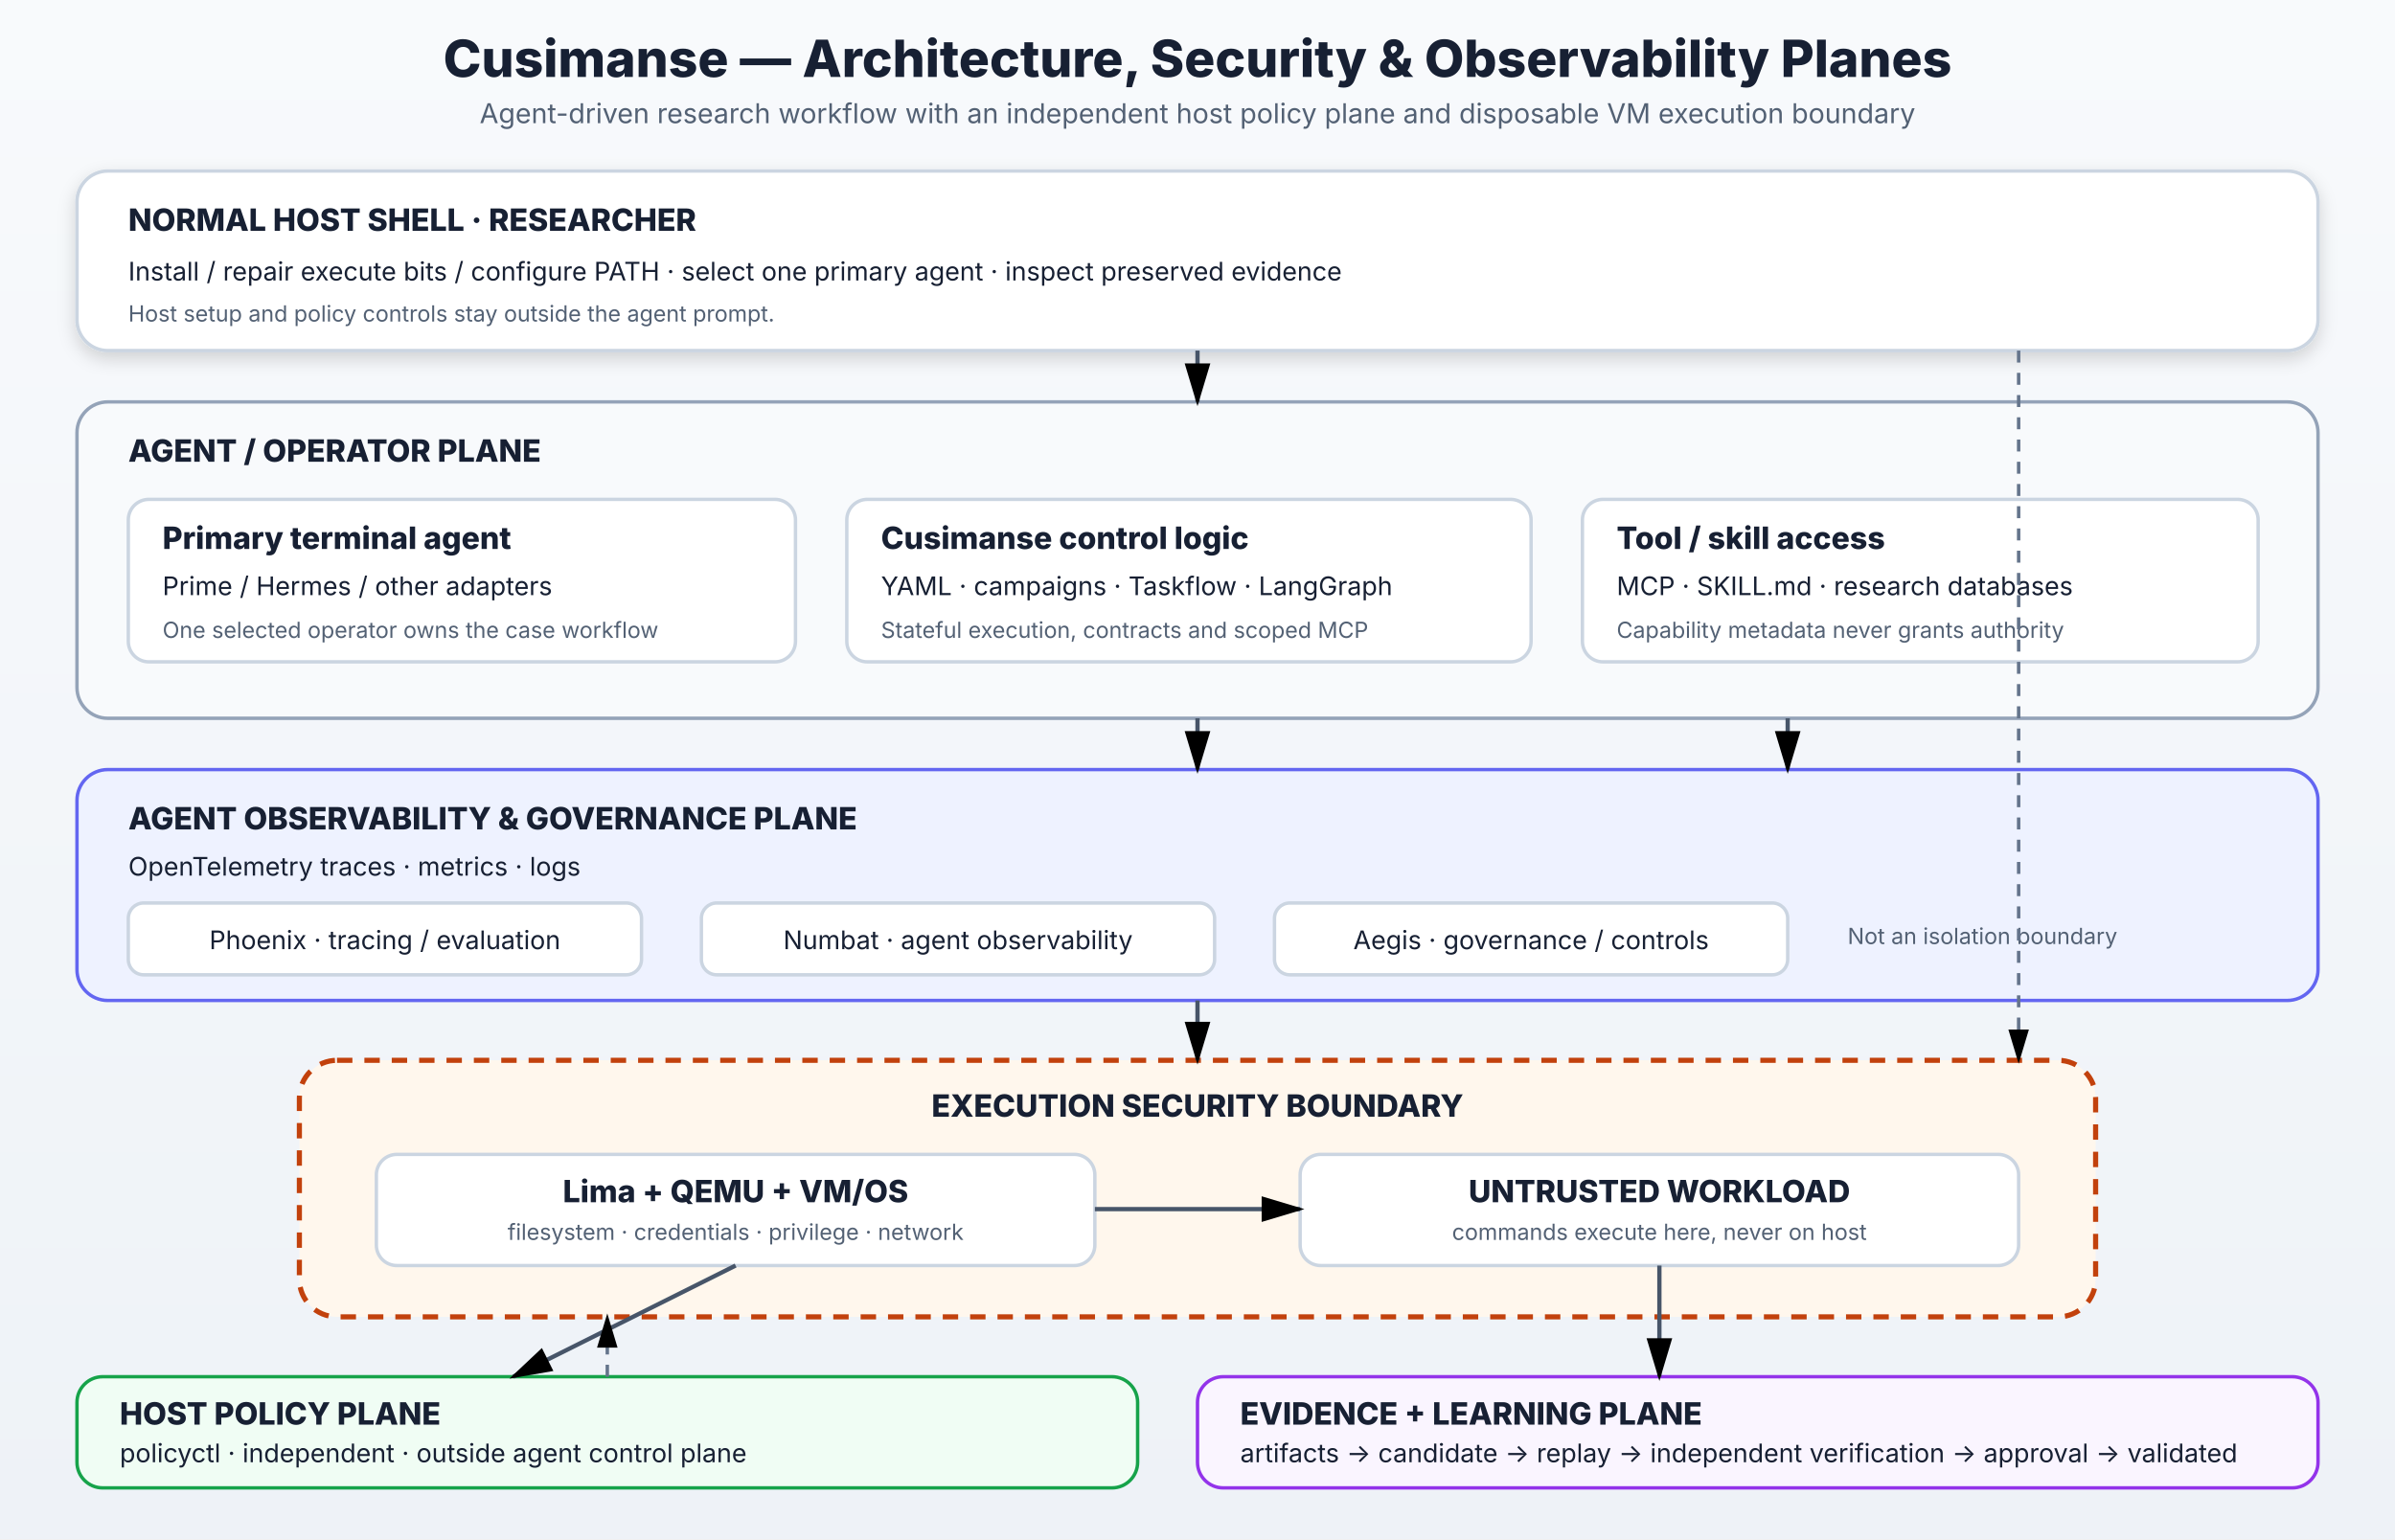
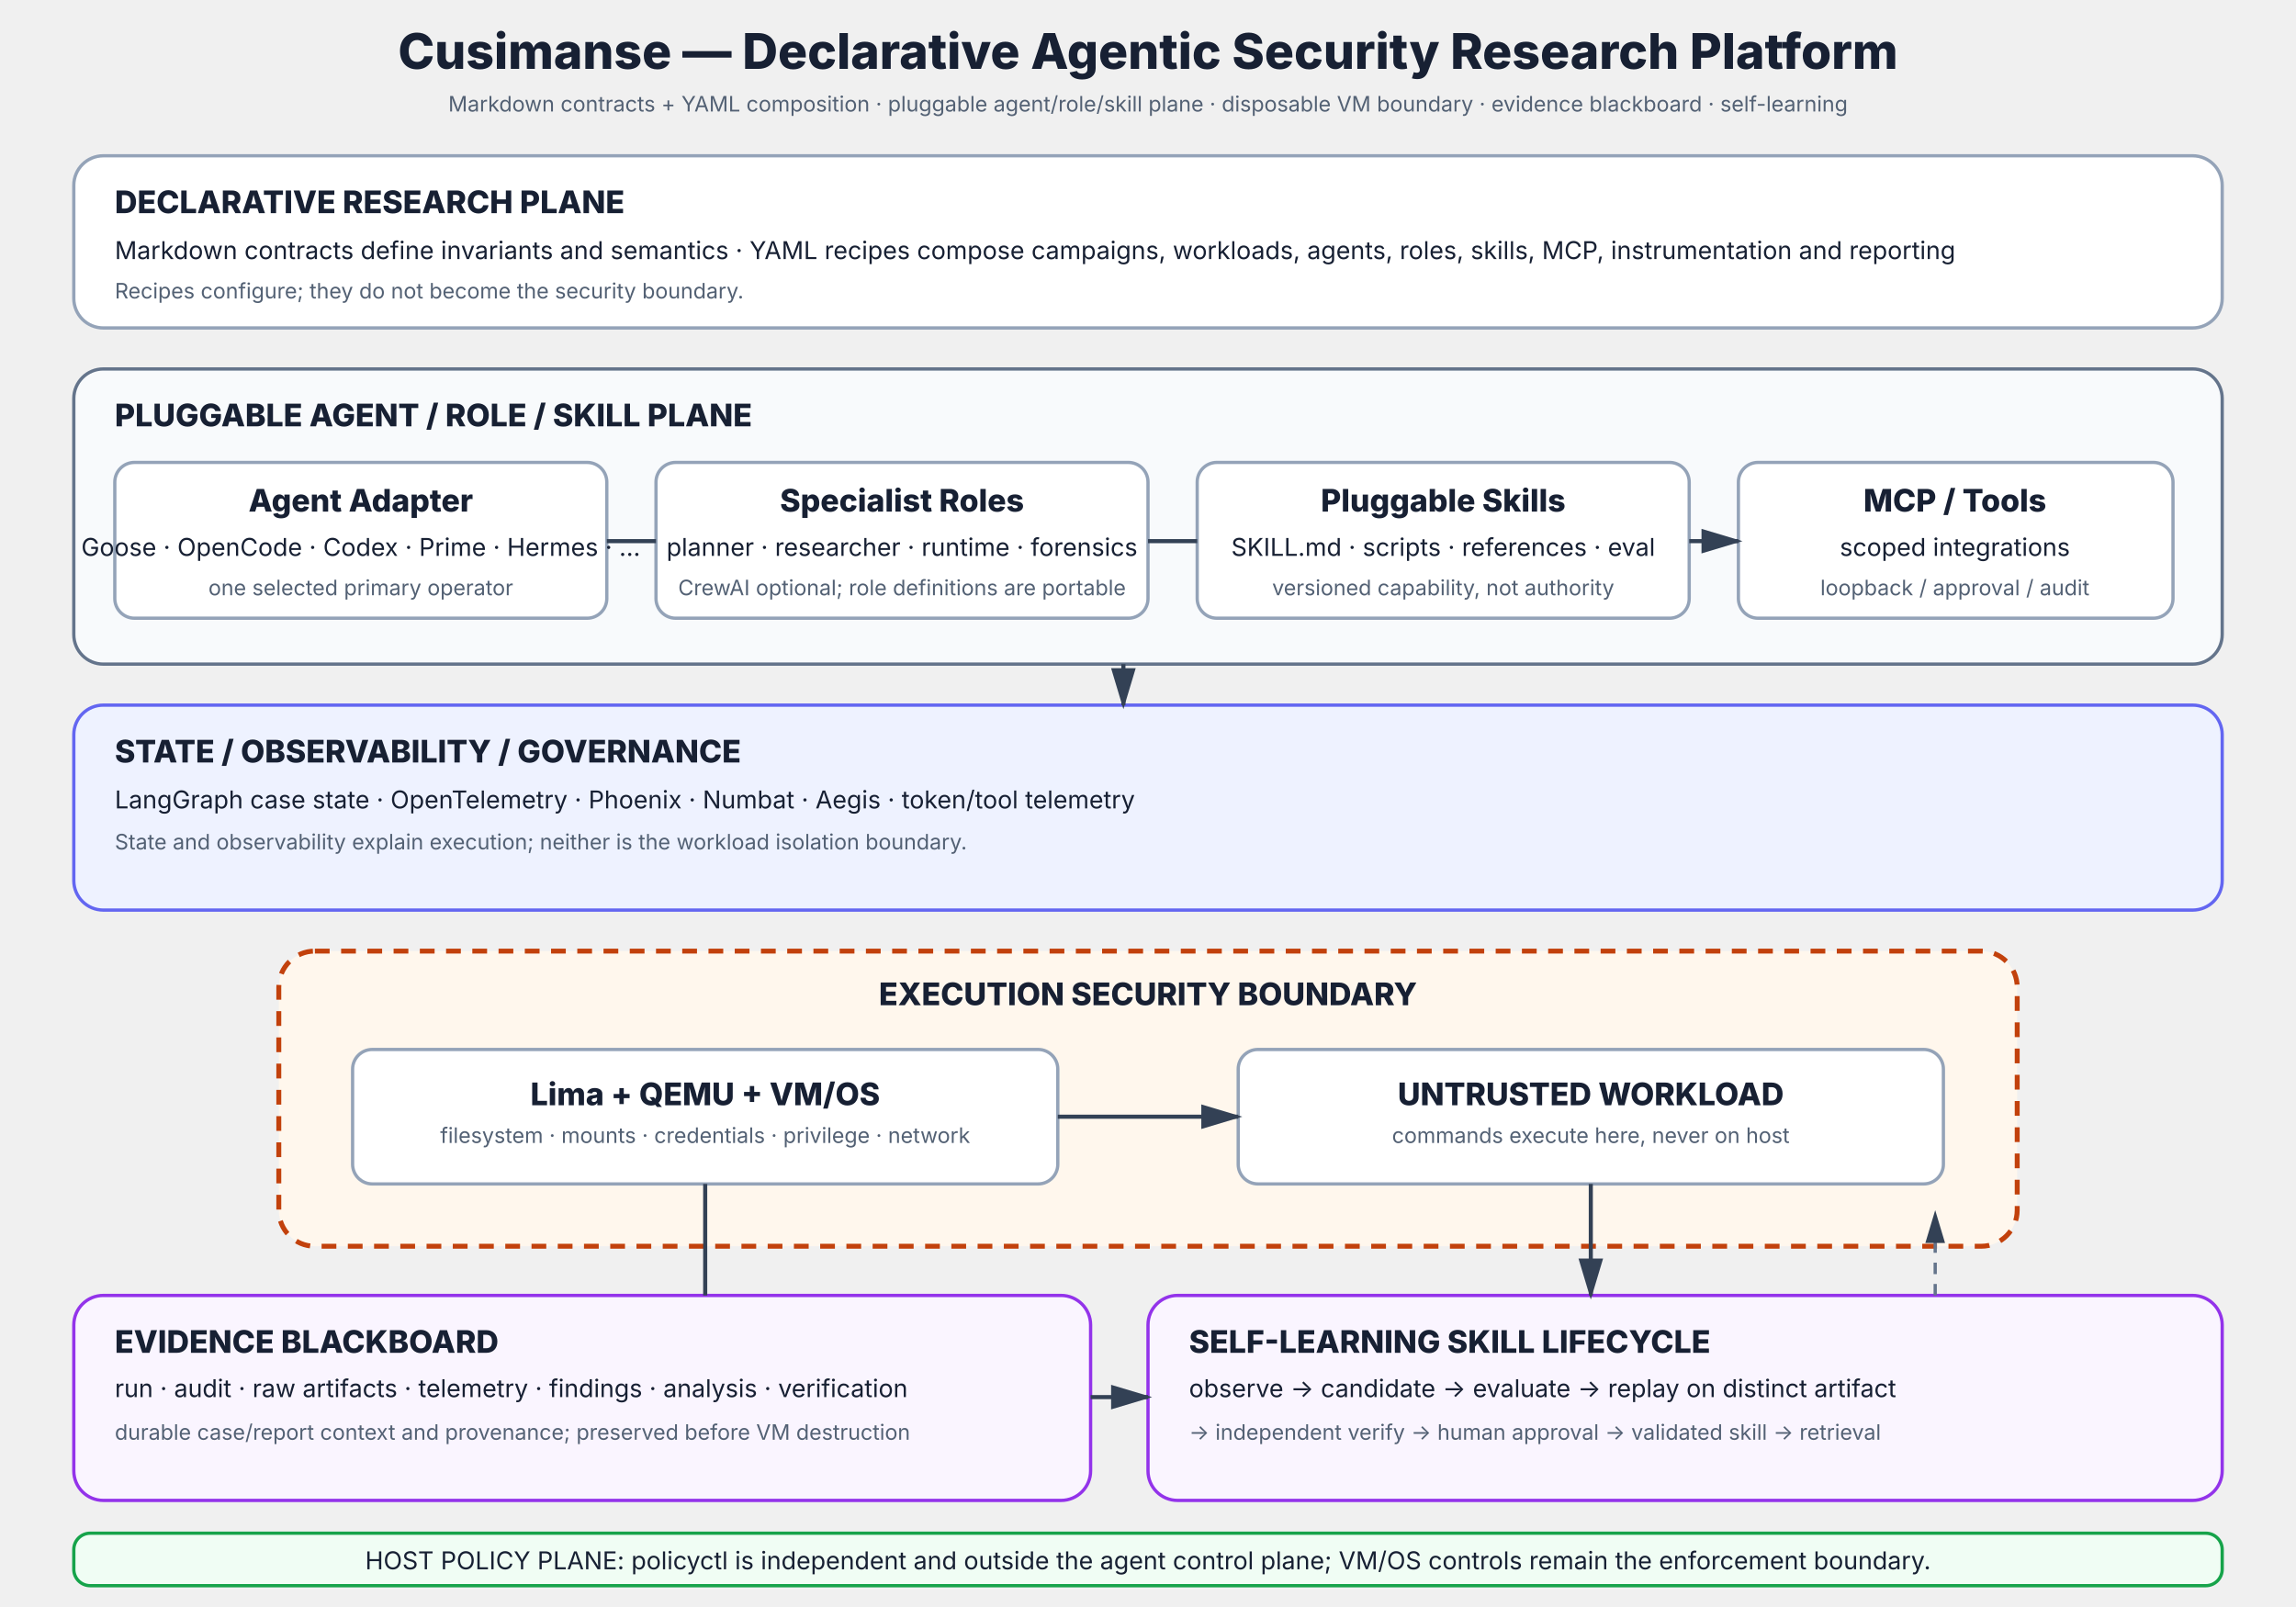
- <svg xmlns="http://www.w3.org/2000/svg" width="1400" height="900" viewBox="0 0 1400 900">
+ <svg xmlns="http://www.w3.org/2000/svg" width="1400" height="980" viewBox="0 0 1400 980">
  <defs>
-     <linearGradient id="bg" x2="0" y2="1">
-       <stop stop-color="#f8fafc" />
-       <stop offset="1" stop-color="#eef2f7" />
-     </linearGradient>
-     <filter id="shadow" x="-20%" y="-20%" width="140%" height="140%">
-       <feDropShadow dx="0" dy="4" stdDeviation="5" flood-opacity=".16" />
-     </filter>
-     <marker id="arrow" markerWidth="10" markerHeight="10" refX="9" refY="3" orient="auto">
-       <path d="M0,0 L10,3 L0,6 Z" />
+     <marker id="a" markerWidth="10" markerHeight="10" refX="9" refY="3" orient="auto">
+       <path d="M0,0 L10,3 L0,6 Z" fill="#334155" />
    </marker>
-     <style>text{font-family:Inter,Arial,sans-serif;fill:#172033}.title{font-size:30px;font-weight:800}.subtitle{font-size:16px;fill:#536174}.h{font-size:18px;font-weight:800}.b{font-size:15px}.s{font-size:13px;fill:#536174}.card{fill:#fff;stroke:#cbd5e1;stroke-width:2}.plane{fill:#f8fafc;stroke:#94a3b8;stroke-width:2}.boundary{fill:#fff7ed;stroke:#c2410c;stroke-width:3;stroke-dasharray:9 7}.obs{fill:#eef2ff;stroke:#6366f1;stroke-width:2}.policy{fill:#f0fdf4;stroke:#16a34a;stroke-width:2}.learn{fill:#faf5ff;stroke:#9333ea;stroke-width:2}.arrow{stroke:#475569;stroke-width:2.5;fill:none;marker-end:url(#arrow)}.dash{stroke:#64748b;stroke-width:2;stroke-dasharray:7 6;fill:none;marker-end:url(#arrow)}</style>
+     <style>text{font-family:Inter,Arial,sans-serif;fill:#172033}.t{font-size:30px;font-weight:800}.h{font-size:19px;font-weight:800}.b{font-size:15px}.s{font-size:13px;fill:#536174}.card{fill:#fff;stroke:#94a3b8;stroke-width:2}.plane{fill:#f8fafc;stroke:#64748b;stroke-width:2}.boundary{fill:#fff7ed;stroke:#c2410c;stroke-width:3;stroke-dasharray:9 7}.policy{fill:#f0fdf4;stroke:#16a34a;stroke-width:2}.learn{fill:#faf5ff;stroke:#9333ea;stroke-width:2}.obs{fill:#eef2ff;stroke:#6366f1;stroke-width:2}.arrow{stroke:#334155;stroke-width:2.5;fill:none;marker-end:url(#a)}.dash{stroke:#64748b;stroke-width:2;stroke-dasharray:7 6;fill:none;marker-end:url(#a)}</style>
  </defs>
-   <rect width="1400" height="900" fill="url(#bg)" />
-   <text x="700" y="45" text-anchor="middle" class="title">Cusimanse — Architecture, Security &amp; Observability Planes</text>
-   <text x="700" y="72" text-anchor="middle" class="subtitle">Agent-driven research workflow with an independent host policy plane and disposable VM execution boundary</text>
-   <rect x="45" y="100" width="1310" height="105" rx="18" class="card" filter="url(#shadow)" />
-   <text x="75" y="135" class="h">NORMAL HOST SHELL · RESEARCHER</text>
-   <text x="75" y="164" class="b">Install / repair execute bits / configure PATH · select one primary agent · inspect preserved evidence</text>
-   <text x="75" y="188" class="s">Host setup and policy controls stay outside the agent prompt.</text>
-   <rect x="45" y="235" width="1310" height="185" rx="18" class="plane" />
-   <text x="75" y="270" class="h">AGENT / OPERATOR PLANE</text>
-   <rect x="75" y="292" width="390" height="95" rx="12" class="card" />
-   <text x="95" y="321" class="h">Primary terminal agent</text>
-   <text x="95" y="348" class="b">Prime / Hermes / other adapters</text>
-   <text x="95" y="373" class="s">One selected operator owns the case workflow</text>
-   <rect x="495" y="292" width="400" height="95" rx="12" class="card" />
-   <text x="515" y="321" class="h">Cusimanse control logic</text>
-   <text x="515" y="348" class="b">YAML · campaigns · Taskflow · LangGraph</text>
-   <text x="515" y="373" class="s">Stateful execution, contracts and scoped MCP</text>
-   <rect x="925" y="292" width="395" height="95" rx="12" class="card" />
-   <text x="945" y="321" class="h">Tool / skill access</text>
-   <text x="945" y="348" class="b">MCP · SKILL.md · research databases</text>
-   <text x="945" y="373" class="s">Capability metadata never grants authority</text>
-   <rect x="45" y="450" width="1310" height="135" rx="18" class="obs" />
-   <text x="75" y="485" class="h">AGENT OBSERVABILITY &amp; GOVERNANCE PLANE</text>
-   <text x="75" y="512" class="b">OpenTelemetry traces · metrics · logs</text>
-   <rect x="75" y="528" width="300" height="42" rx="9" class="card" />
-   <text x="225" y="555" text-anchor="middle" class="b">Phoenix · tracing / evaluation</text>
-   <rect x="410" y="528" width="300" height="42" rx="9" class="card" />
-   <text x="560" y="555" text-anchor="middle" class="b">Numbat · agent observability</text>
-   <rect x="745" y="528" width="300" height="42" rx="9" class="card" />
-   <text x="895" y="555" text-anchor="middle" class="b">Aegis · governance / controls</text>
-   <text x="1080" y="552" class="s">Not an isolation boundary</text>
-   <rect x="175" y="620" width="1050" height="150" rx="22" class="boundary" />
-   <text x="700" y="653" text-anchor="middle" class="h">EXECUTION SECURITY BOUNDARY</text>
-   <rect x="220" y="675" width="420" height="65" rx="12" class="card" />
-   <text x="430" y="703" text-anchor="middle" class="h">Lima + QEMU + VM/OS</text>
-   <text x="430" y="725" text-anchor="middle" class="s">filesystem · credentials · privilege · network</text>
-   <rect x="760" y="675" width="420" height="65" rx="12" class="card" />
-   <text x="970" y="703" text-anchor="middle" class="h">UNTRUSTED WORKLOAD</text>
-   <text x="970" y="725" text-anchor="middle" class="s">commands execute here, never on host</text>
-   <rect x="45" y="805" width="620" height="65" rx="15" class="policy" />
-   <text x="70" y="833" class="h">HOST POLICY PLANE</text>
-   <text x="70" y="855" class="b">policyctl · independent · outside agent control plane</text>
-   <rect x="700" y="805" width="655" height="65" rx="15" class="learn" />
-   <text x="725" y="833" class="h">EVIDENCE + LEARNING PLANE</text>
-   <text x="725" y="855" class="b">artifacts → candidate → replay → independent verification → approval → validated</text>
-   <path d="M700 205 L700 235" class="arrow" />
-   <path d="M700 420 L700 450" class="arrow" />
-   <path d="M700 585 L700 620" class="arrow" />
-   <path d="M640 707 L760 707" class="arrow" />
-   <path d="M970 740 L970 805" class="arrow" />
-   <path d="M430 740 L300 805" class="arrow" />
-   <path d="M1045 420 L1045 450" class="arrow" />
-   <path d="M1180 205 L1180 620" class="dash" />
-   <path d="M355 805 L355 770" class="dash" />
+   <text x="700" y="42" text-anchor="middle" class="t">Cusimanse — Declarative Agentic Security Research Platform</text>
+   <text x="700" y="68" text-anchor="middle" class="s">Markdown contracts + YAML composition · pluggable agent/role/skill plane · disposable VM boundary · evidence blackboard · self-learning</text>
+   <rect x="45" y="95" width="1310" height="105" rx="18" class="card" />
+   <text x="70" y="130" class="h">DECLARATIVE RESEARCH PLANE</text>
+   <text x="70" y="158" class="b">Markdown contracts define invariants and semantics · YAML recipes compose campaigns, workloads, agents, roles, skills, MCP, instrumentation and reporting</text>
+   <text x="70" y="182" class="s">Recipes configure; they do not become the security boundary.</text>
+   <rect x="45" y="225" width="1310" height="180" rx="18" class="plane" />
+   <text x="70" y="260" class="h">PLUGGABLE AGENT / ROLE / SKILL PLANE</text>
+   <rect x="70" y="282" width="300" height="95" rx="12" class="card" />
+   <text x="220" y="312" text-anchor="middle" class="h">Agent Adapter</text>
+   <text x="220" y="339" text-anchor="middle" class="b">Goose · OpenCode · Codex · Prime · Hermes · …</text>
+   <text x="220" y="363" text-anchor="middle" class="s">one selected primary operator</text>
+   <rect x="400" y="282" width="300" height="95" rx="12" class="card" />
+   <text x="550" y="312" text-anchor="middle" class="h">Specialist Roles</text>
+   <text x="550" y="339" text-anchor="middle" class="b">planner · researcher · runtime · forensics</text>
+   <text x="550" y="363" text-anchor="middle" class="s">CrewAI optional; role definitions are portable</text>
+   <rect x="730" y="282" width="300" height="95" rx="12" class="card" />
+   <text x="880" y="312" text-anchor="middle" class="h">Pluggable Skills</text>
+   <text x="880" y="339" text-anchor="middle" class="b">SKILL.md · scripts · references · eval</text>
+   <text x="880" y="363" text-anchor="middle" class="s">versioned capability, not authority</text>
+   <rect x="1060" y="282" width="265" height="95" rx="12" class="card" />
+   <text x="1192" y="312" text-anchor="middle" class="h">MCP / Tools</text>
+   <text x="1192" y="339" text-anchor="middle" class="b">scoped integrations</text>
+   <text x="1192" y="363" text-anchor="middle" class="s">loopback / approval / audit</text>
+   <path d="M370 330 H400 M700 330 H730 M1030 330 H1060" class="arrow" />
+   <rect x="45" y="430" width="1310" height="125" rx="18" class="obs" />
+   <text x="70" y="465" class="h">STATE / OBSERVABILITY / GOVERNANCE</text>
+   <text x="70" y="493" class="b">LangGraph case state · OpenTelemetry · Phoenix · Numbat · Aegis · token/tool telemetry</text>
+   <text x="70" y="518" class="s">State and observability explain execution; neither is the workload isolation boundary.</text>
+   <path d="M685 405 V430" class="arrow" />
+   <rect x="170" y="580" width="1060" height="180" rx="22" class="boundary" />
+   <text x="700" y="613" text-anchor="middle" class="h">EXECUTION SECURITY BOUNDARY</text>
+   <rect x="215" y="640" width="430" height="82" rx="12" class="card" />
+   <text x="430" y="674" text-anchor="middle" class="h">Lima + QEMU + VM/OS</text>
+   <text x="430" y="697" text-anchor="middle" class="s">filesystem · mounts · credentials · privilege · network</text>
+   <rect x="755" y="640" width="430" height="82" rx="12" class="card" />
+   <text x="970" y="674" text-anchor="middle" class="h">UNTRUSTED WORKLOAD</text>
+   <text x="970" y="697" text-anchor="middle" class="s">commands execute here, never on host</text>
+   <path d="M645 681 H755" class="arrow" />
+   <rect x="45" y="790" width="620" height="125" rx="18" class="learn" />
+   <text x="70" y="825" class="h">EVIDENCE BLACKBOARD</text>
+   <text x="70" y="852" class="b">run · audit · raw artifacts · telemetry · findings · analysis · verification</text>
+   <text x="70" y="878" class="s">durable case/report context and provenance; preserved before VM destruction</text>
+   <rect x="700" y="790" width="655" height="125" rx="18" class="learn" />
+   <text x="725" y="825" class="h">SELF-LEARNING SKILL LIFECYCLE</text>
+   <text x="725" y="852" class="b">observe → candidate → evaluate → replay on distinct artifact</text>
+   <text x="725" y="878" class="s">→ independent verify → human approval → validated skill → retrieval</text>
+   <path d="M430 722 V790 M970 722 V790" class="arrow" />
+   <path d="M665 852 H700" class="arrow" />
+   <rect x="45" y="935" width="1310" height="32" rx="10" class="policy" />
+   <text x="700" y="957" text-anchor="middle" class="b">HOST POLICY PLANE: policyctl is independent and outside the agent control plane; VM/OS controls remain the enforcement boundary.</text>
+   <path d="M1180 790 V740" class="dash" />
</svg>
